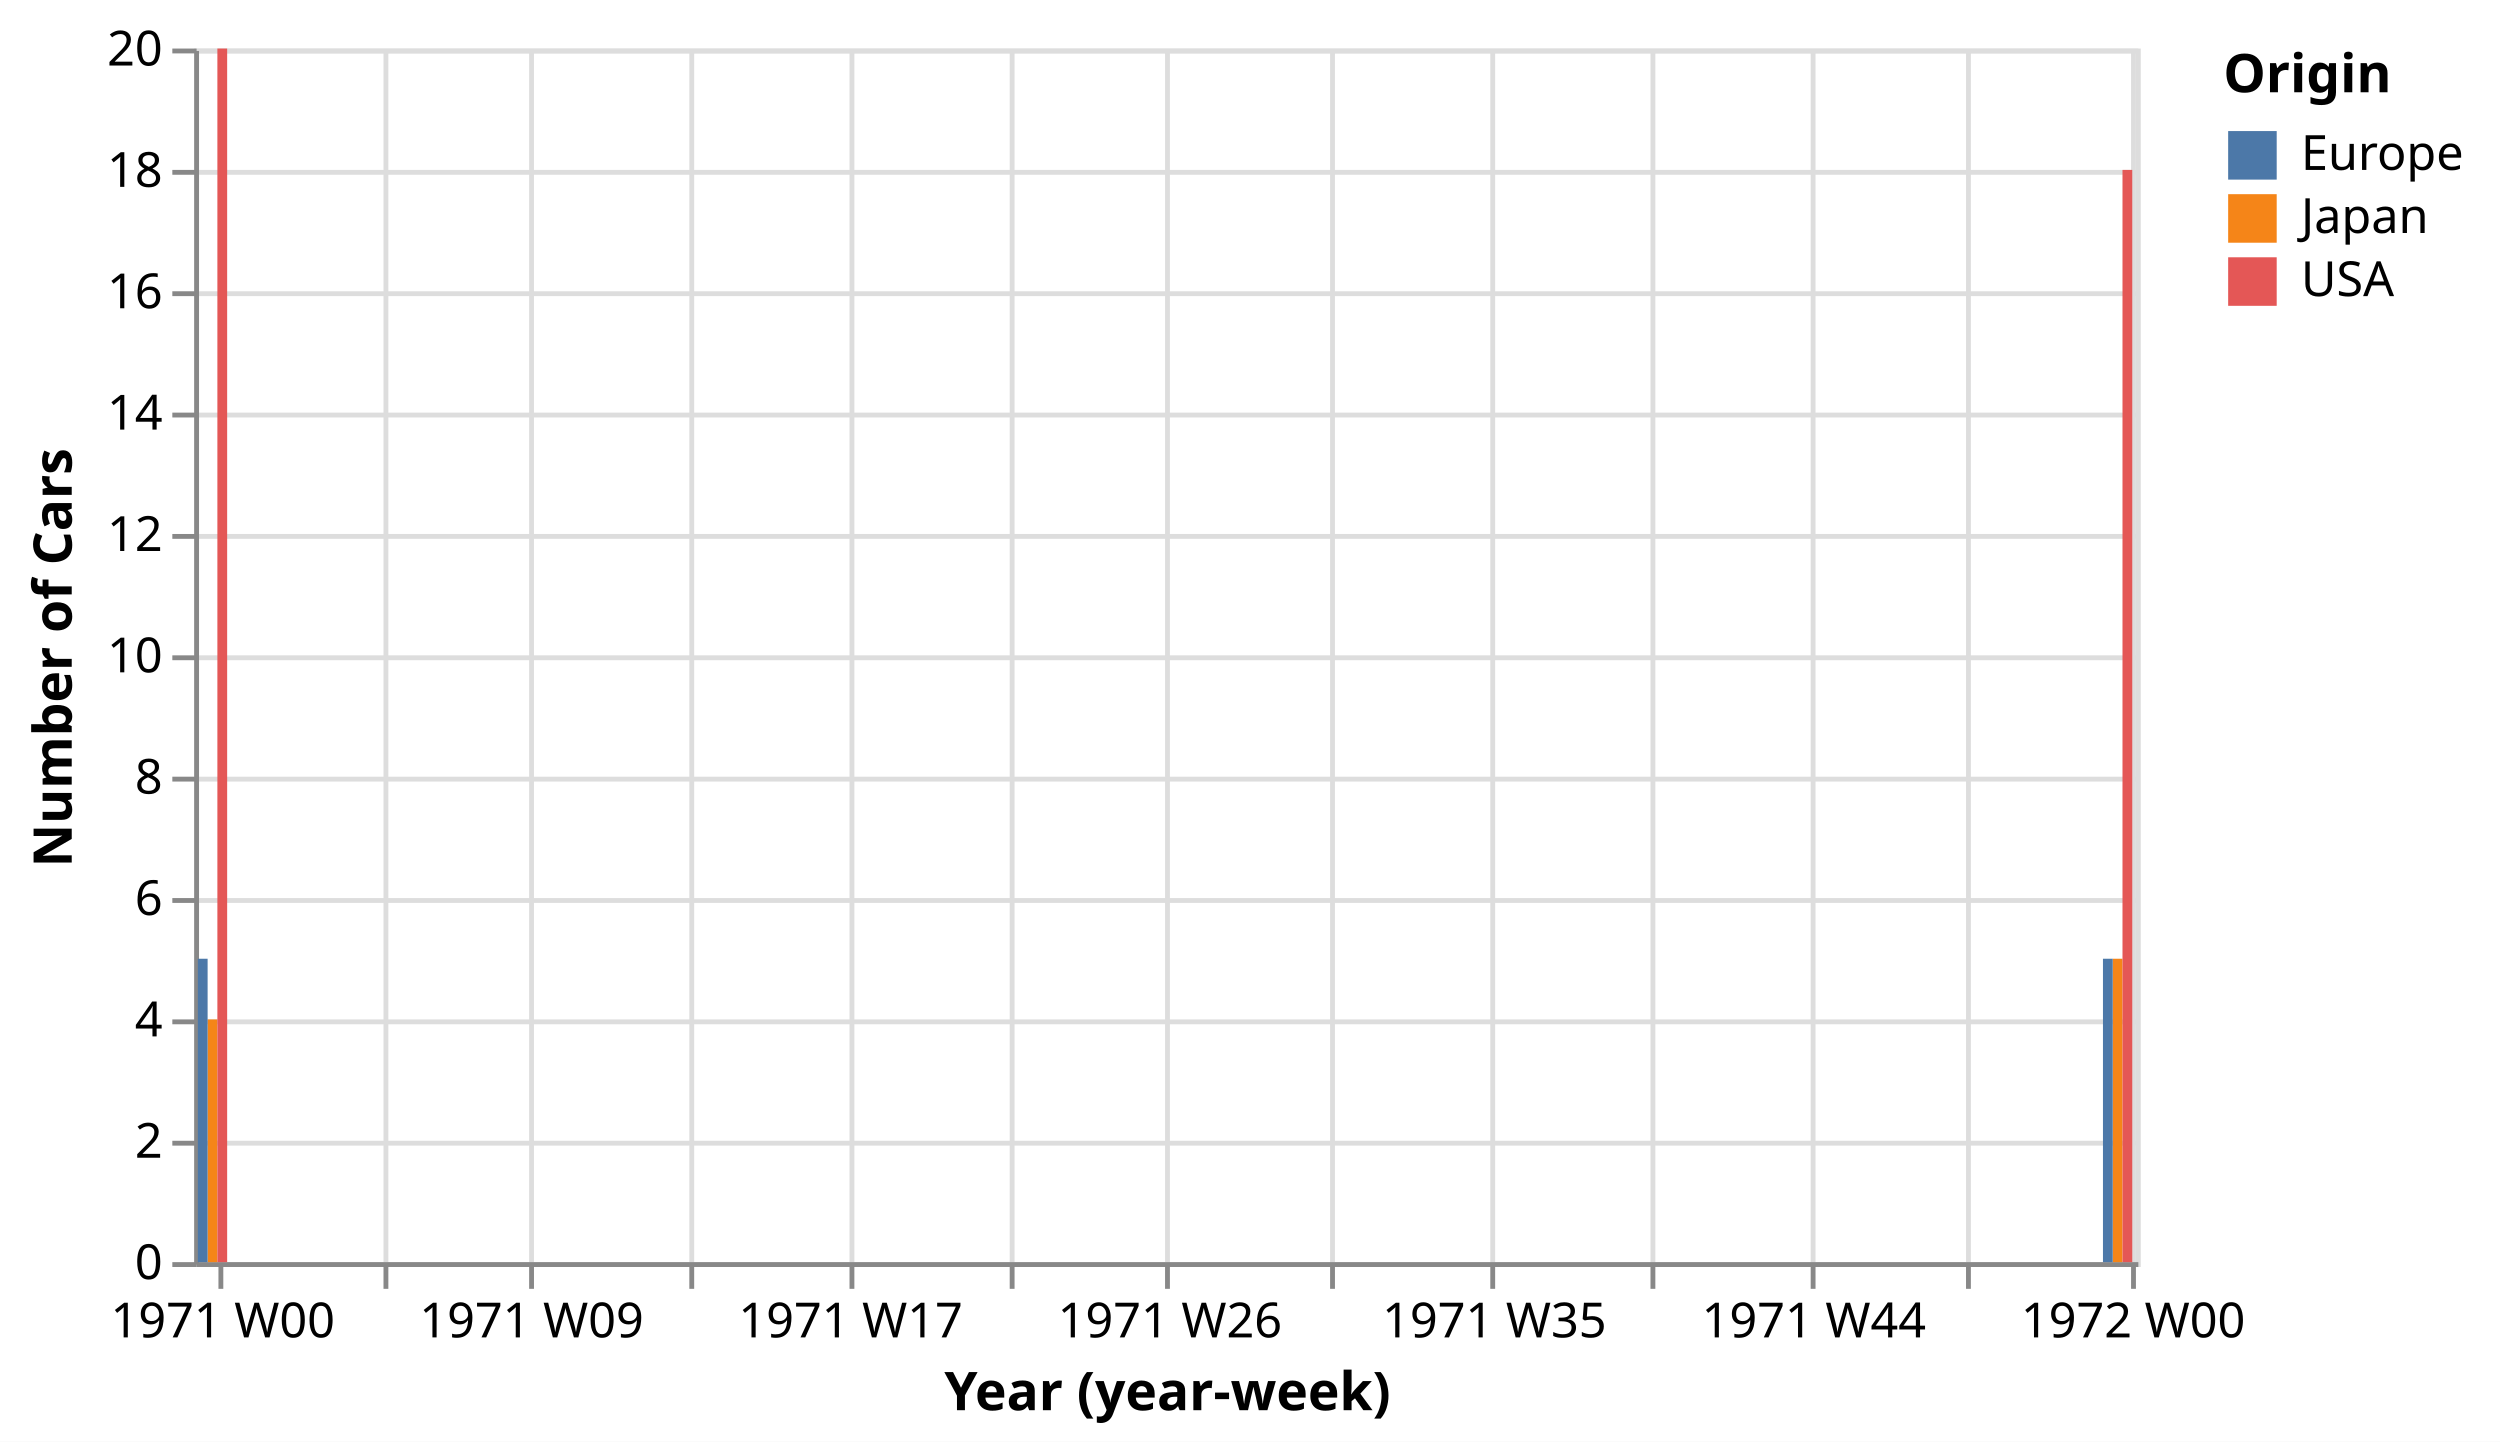
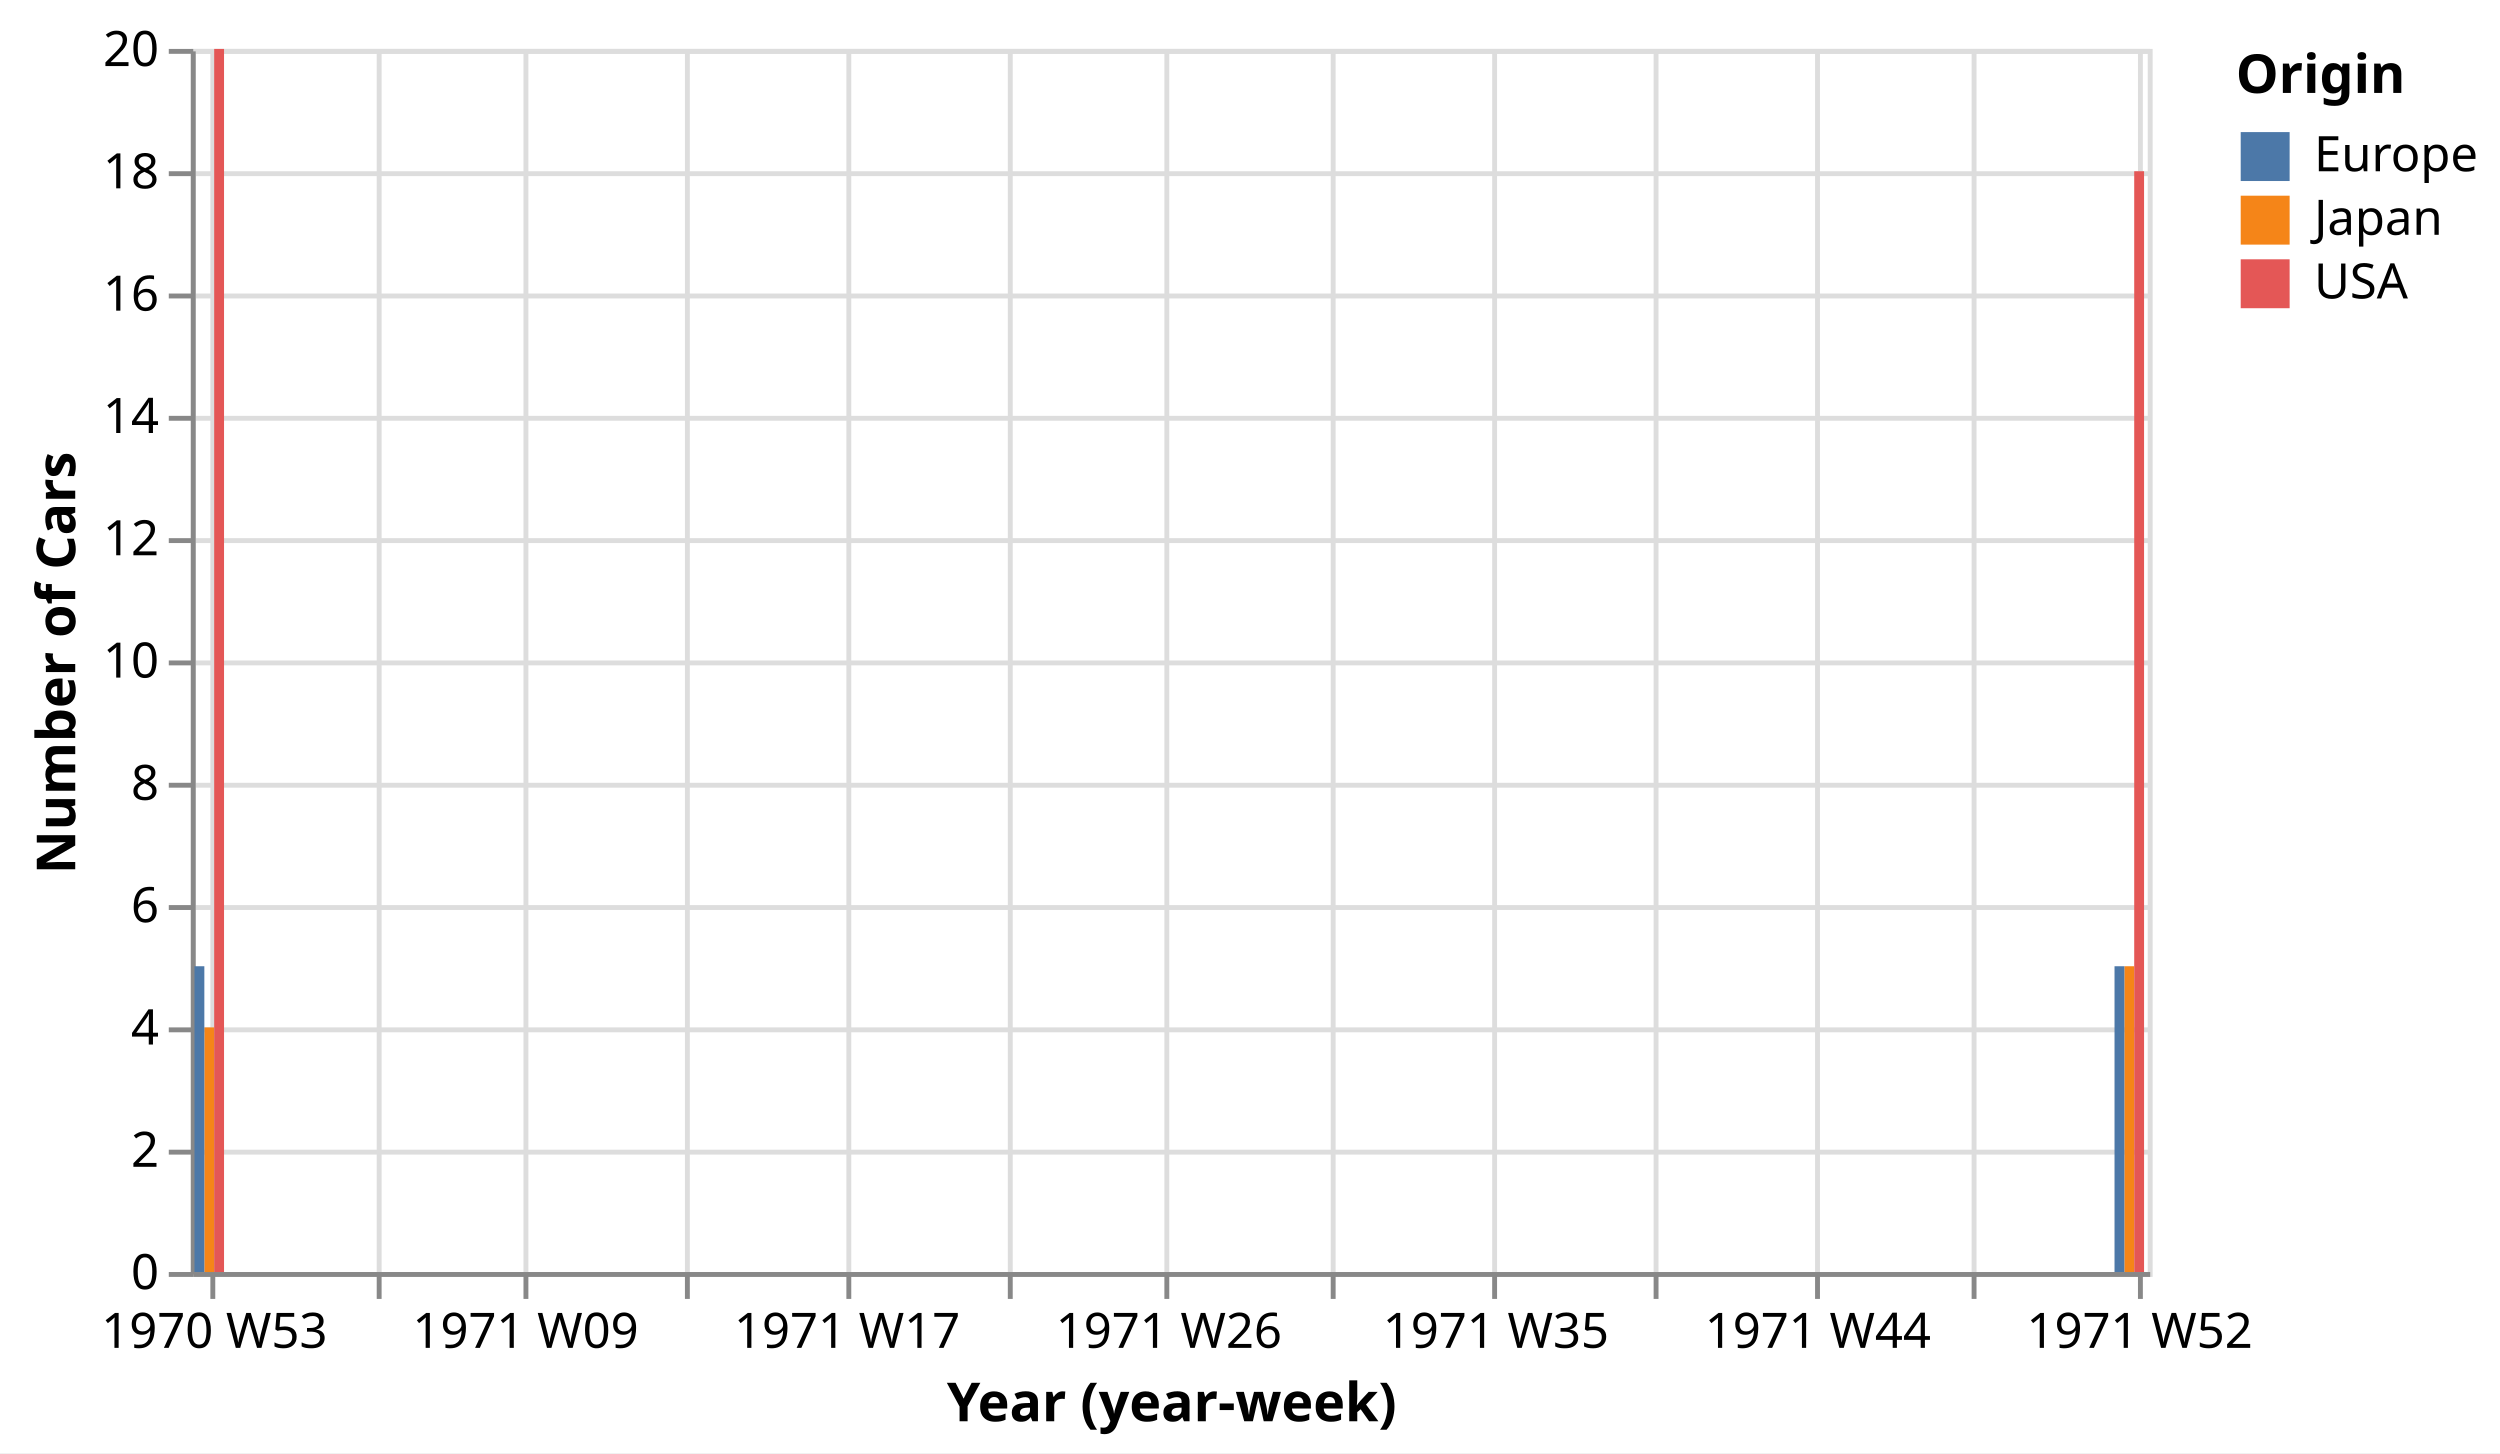
- <svg xmlns="http://www.w3.org/2000/svg" version="1.1" class="marks" width="515" height="297" viewBox="0 0 515 297">
-   <rect width="515" height="297" fill="white" />
-   <g fill="none" stroke-miterlimit="10" transform="translate(40,10)">
+ <svg xmlns="http://www.w3.org/2000/svg" version="1.1" class="marks" width="511" height="297" viewBox="0 0 511 297">
+   <rect width="511" height="297" fill="white" />
+   <g fill="none" stroke-miterlimit="10" transform="translate(39,10)">
    <g class="mark-group role-frame root" role="graphics-object" aria-roledescription="group mark container">
      <g transform="translate(0,0)">
        <path class="background" aria-hidden="true" d="M0.5,0.5h400v250h-400Z" stroke="#ddd" />
        <g>
          <g class="mark-group role-axis" aria-hidden="true">
            <g transform="translate(0.5,250.5)">
              <path class="background" aria-hidden="true" d="M0,0h0v0h0Z" pointer-events="none" />
              <g>
                <g class="mark-rule role-axis-grid" pointer-events="none">
-                   <line transform="translate(5,-250)" x2="0" y2="250" stroke="#ddd" stroke-width="1" opacity="1" />
-                   <line transform="translate(39,-250)" x2="0" y2="250" stroke="#ddd" stroke-width="1" opacity="1" />
-                   <line transform="translate(69,-250)" x2="0" y2="250" stroke="#ddd" stroke-width="1" opacity="1" />
-                   <line transform="translate(102,-250)" x2="0" y2="250" stroke="#ddd" stroke-width="1" opacity="1" />
-                   <line transform="translate(135,-250)" x2="0" y2="250" stroke="#ddd" stroke-width="1" opacity="1" />
-                   <line transform="translate(168,-250)" x2="0" y2="250" stroke="#ddd" stroke-width="1" opacity="1" />
-                   <line transform="translate(200,-250)" x2="0" y2="250" stroke="#ddd" stroke-width="1" opacity="1" />
-                   <line transform="translate(234,-250)" x2="0" y2="250" stroke="#ddd" stroke-width="1" opacity="1" />
-                   <line transform="translate(267,-250)" x2="0" y2="250" stroke="#ddd" stroke-width="1" opacity="1" />
-                   <line transform="translate(300,-250)" x2="0" y2="250" stroke="#ddd" stroke-width="1" opacity="1" />
-                   <line transform="translate(333,-250)" x2="0" y2="250" stroke="#ddd" stroke-width="1" opacity="1" />
-                   <line transform="translate(365,-250)" x2="0" y2="250" stroke="#ddd" stroke-width="1" opacity="1" />
-                   <line transform="translate(399,-250)" x2="0" y2="250" stroke="#ddd" stroke-width="1" opacity="1" />
+                   <line transform="translate(4,-250)" x2="0" y2="250" stroke="#ddd" stroke-width="1" opacity="1" />
+                   <line transform="translate(38,-250)" x2="0" y2="250" stroke="#ddd" stroke-width="1" opacity="1" />
+                   <line transform="translate(68,-250)" x2="0" y2="250" stroke="#ddd" stroke-width="1" opacity="1" />
+                   <line transform="translate(101,-250)" x2="0" y2="250" stroke="#ddd" stroke-width="1" opacity="1" />
+                   <line transform="translate(134,-250)" x2="0" y2="250" stroke="#ddd" stroke-width="1" opacity="1" />
+                   <line transform="translate(167,-250)" x2="0" y2="250" stroke="#ddd" stroke-width="1" opacity="1" />
+                   <line transform="translate(199,-250)" x2="0" y2="250" stroke="#ddd" stroke-width="1" opacity="1" />
+                   <line transform="translate(233,-250)" x2="0" y2="250" stroke="#ddd" stroke-width="1" opacity="1" />
+                   <line transform="translate(266,-250)" x2="0" y2="250" stroke="#ddd" stroke-width="1" opacity="1" />
+                   <line transform="translate(299,-250)" x2="0" y2="250" stroke="#ddd" stroke-width="1" opacity="1" />
+                   <line transform="translate(332,-250)" x2="0" y2="250" stroke="#ddd" stroke-width="1" opacity="1" />
+                   <line transform="translate(364,-250)" x2="0" y2="250" stroke="#ddd" stroke-width="1" opacity="1" />
+                   <line transform="translate(398,-250)" x2="0" y2="250" stroke="#ddd" stroke-width="1" opacity="1" />
                </g>
              </g>
              <path class="foreground" aria-hidden="true" d="" pointer-events="none" display="none" />
            </g>
          </g>
          <g class="mark-group role-axis" aria-hidden="true">
            <g transform="translate(0.5,0.5)">
              <path class="background" aria-hidden="true" d="M0,0h0v0h0Z" pointer-events="none" />
              <g>
                <g class="mark-rule role-axis-grid" pointer-events="none">
                  <line transform="translate(0,250)" x2="400" y2="0" stroke="#ddd" stroke-width="1" opacity="1" />
                  <line transform="translate(0,225)" x2="400" y2="0" stroke="#ddd" stroke-width="1" opacity="1" />
                  <line transform="translate(0,200)" x2="400" y2="0" stroke="#ddd" stroke-width="1" opacity="1" />
                  <line transform="translate(0,175)" x2="400" y2="0" stroke="#ddd" stroke-width="1" opacity="1" />
                  <line transform="translate(0,150)" x2="400" y2="0" stroke="#ddd" stroke-width="1" opacity="1" />
                  <line transform="translate(0,125)" x2="400" y2="0" stroke="#ddd" stroke-width="1" opacity="1" />
                  <line transform="translate(0,100)" x2="400" y2="0" stroke="#ddd" stroke-width="1" opacity="1" />
                  <line transform="translate(0,75)" x2="400" y2="0" stroke="#ddd" stroke-width="1" opacity="1" />
                  <line transform="translate(0,50)" x2="400" y2="0" stroke="#ddd" stroke-width="1" opacity="1" />
                  <line transform="translate(0,25)" x2="400" y2="0" stroke="#ddd" stroke-width="1" opacity="1" />
                  <line transform="translate(0,0)" x2="400" y2="0" stroke="#ddd" stroke-width="1" opacity="1" />
                </g>
              </g>
              <path class="foreground" aria-hidden="true" d="" pointer-events="none" display="none" />
            </g>
          </g>
-           <g class="mark-group role-axis" role="graphics-symbol" aria-roledescription="axis" aria-label="X-axis titled 'Year (year-week)' for a time scale with values from 1970 W52 to 1972 W01">
+           <g class="mark-group role-axis" role="graphics-symbol" aria-roledescription="axis" aria-label="X-axis titled 'Year (year-week)' for a time scale with values from 1970 W53 to 1972 W01">
            <g transform="translate(0.5,250.5)">
              <path class="background" aria-hidden="true" d="M0,0h0v0h0Z" pointer-events="none" />
              <g>
                <g class="mark-rule role-axis-tick" pointer-events="none">
-                   <line transform="translate(5,0)" x2="0" y2="5" stroke="#888" stroke-width="1" opacity="1" />
-                   <line transform="translate(39,0)" x2="0" y2="5" stroke="#888" stroke-width="1" opacity="1" />
-                   <line transform="translate(69,0)" x2="0" y2="5" stroke="#888" stroke-width="1" opacity="1" />
-                   <line transform="translate(102,0)" x2="0" y2="5" stroke="#888" stroke-width="1" opacity="1" />
-                   <line transform="translate(135,0)" x2="0" y2="5" stroke="#888" stroke-width="1" opacity="1" />
-                   <line transform="translate(168,0)" x2="0" y2="5" stroke="#888" stroke-width="1" opacity="1" />
-                   <line transform="translate(200,0)" x2="0" y2="5" stroke="#888" stroke-width="1" opacity="1" />
-                   <line transform="translate(234,0)" x2="0" y2="5" stroke="#888" stroke-width="1" opacity="1" />
-                   <line transform="translate(267,0)" x2="0" y2="5" stroke="#888" stroke-width="1" opacity="1" />
-                   <line transform="translate(300,0)" x2="0" y2="5" stroke="#888" stroke-width="1" opacity="1" />
-                   <line transform="translate(333,0)" x2="0" y2="5" stroke="#888" stroke-width="1" opacity="1" />
-                   <line transform="translate(365,0)" x2="0" y2="5" stroke="#888" stroke-width="1" opacity="1" />
-                   <line transform="translate(399,0)" x2="0" y2="5" stroke="#888" stroke-width="1" opacity="1" />
+                   <line transform="translate(4,0)" x2="0" y2="5" stroke="#888" stroke-width="1" opacity="1" />
+                   <line transform="translate(38,0)" x2="0" y2="5" stroke="#888" stroke-width="1" opacity="1" />
+                   <line transform="translate(68,0)" x2="0" y2="5" stroke="#888" stroke-width="1" opacity="1" />
+                   <line transform="translate(101,0)" x2="0" y2="5" stroke="#888" stroke-width="1" opacity="1" />
+                   <line transform="translate(134,0)" x2="0" y2="5" stroke="#888" stroke-width="1" opacity="1" />
+                   <line transform="translate(167,0)" x2="0" y2="5" stroke="#888" stroke-width="1" opacity="1" />
+                   <line transform="translate(199,0)" x2="0" y2="5" stroke="#888" stroke-width="1" opacity="1" />
+                   <line transform="translate(233,0)" x2="0" y2="5" stroke="#888" stroke-width="1" opacity="1" />
+                   <line transform="translate(266,0)" x2="0" y2="5" stroke="#888" stroke-width="1" opacity="1" />
+                   <line transform="translate(299,0)" x2="0" y2="5" stroke="#888" stroke-width="1" opacity="1" />
+                   <line transform="translate(332,0)" x2="0" y2="5" stroke="#888" stroke-width="1" opacity="1" />
+                   <line transform="translate(364,0)" x2="0" y2="5" stroke="#888" stroke-width="1" opacity="1" />
+                   <line transform="translate(398,0)" x2="0" y2="5" stroke="#888" stroke-width="1" opacity="1" />
                </g>
                <g class="mark-text role-axis-label" pointer-events="none">
-                   <text text-anchor="middle" transform="translate(5.390836,15)" font-family="sans-serif" font-size="10px" fill="#000" opacity="1">1971 W00</text>
-                   <text text-anchor="middle" transform="translate(38.81402,15)" font-family="sans-serif" font-size="10px" fill="#000" opacity="0">1971 W05</text>
-                   <text text-anchor="middle" transform="translate(69.0027,15)" font-family="sans-serif" font-size="10px" fill="#000" opacity="1">1971 W09</text>
-                   <text text-anchor="middle" transform="translate(102.4259,15)" font-family="sans-serif" font-size="10px" fill="#000" opacity="0">1971 W13</text>
-                   <text text-anchor="middle" transform="translate(134.726,15)" font-family="sans-serif" font-size="10px" fill="#000" opacity="1">1971 W17</text>
-                   <text text-anchor="middle" transform="translate(168.1491,15)" font-family="sans-serif" font-size="10px" fill="#000" opacity="0">1971 W22</text>
-                   <text text-anchor="middle" transform="translate(200.4942,15)" font-family="sans-serif" font-size="10px" fill="#000" opacity="1">1971 W26</text>
-                   <text text-anchor="middle" transform="translate(233.9173,15)" font-family="sans-serif" font-size="10px" fill="#000" opacity="0">1971 W31</text>
-                   <text text-anchor="middle" transform="translate(267.3405,15)" font-family="sans-serif" font-size="10px" fill="#000" opacity="1">1971 W35</text>
-                   <text text-anchor="middle" transform="translate(299.6855,15)" font-family="sans-serif" font-size="10px" fill="#000" opacity="0">1971 W39</text>
-                   <text text-anchor="middle" transform="translate(333.1536,15)" font-family="sans-serif" font-size="10px" fill="#000" opacity="1">1971 W44</text>
-                   <text text-anchor="middle" transform="translate(365.4987,15)" font-family="sans-serif" font-size="10px" fill="#000" opacity="0">1971 W48</text>
-                   <text text-anchor="middle" transform="translate(398.9218,15)" font-family="sans-serif" font-size="10px" fill="#000" opacity="1">1972 W00</text>
+                   <text text-anchor="middle" transform="translate(4.312668,15)" font-family="sans-serif" font-size="10px" fill="#000" opacity="1">1970 W53</text>
+                   <text text-anchor="middle" transform="translate(37.73585,15)" font-family="sans-serif" font-size="10px" fill="#000" opacity="0">1971 W05</text>
+                   <text text-anchor="middle" transform="translate(67.92453,15)" font-family="sans-serif" font-size="10px" fill="#000" opacity="1">1971 W09</text>
+                   <text text-anchor="middle" transform="translate(101.3477,15)" font-family="sans-serif" font-size="10px" fill="#000" opacity="0">1971 W13</text>
+                   <text text-anchor="middle" transform="translate(133.6478,15)" font-family="sans-serif" font-size="10px" fill="#000" opacity="1">1971 W17</text>
+                   <text text-anchor="middle" transform="translate(167.071,15)" font-family="sans-serif" font-size="10px" fill="#000" opacity="0">1971 W22</text>
+                   <text text-anchor="middle" transform="translate(199.416,15)" font-family="sans-serif" font-size="10px" fill="#000" opacity="1">1971 W26</text>
+                   <text text-anchor="middle" transform="translate(232.8392,15)" font-family="sans-serif" font-size="10px" fill="#000" opacity="0">1971 W30</text>
+                   <text text-anchor="middle" transform="translate(266.2624,15)" font-family="sans-serif" font-size="10px" fill="#000" opacity="1">1971 W35</text>
+                   <text text-anchor="middle" transform="translate(298.6074,15)" font-family="sans-serif" font-size="10px" fill="#000" opacity="0">1971 W39</text>
+                   <text text-anchor="middle" transform="translate(332.0755,15)" font-family="sans-serif" font-size="10px" fill="#000" opacity="1">1971 W44</text>
+                   <text text-anchor="middle" transform="translate(364.4205,15)" font-family="sans-serif" font-size="10px" fill="#000" opacity="0">1971 W48</text>
+                   <text text-anchor="middle" transform="translate(397.8437,15)" font-family="sans-serif" font-size="10px" fill="#000" opacity="1">1971 W52</text>
                </g>
                <g class="mark-rule role-axis-domain" pointer-events="none">
                  <line transform="translate(0,0)" x2="400" y2="0" stroke="#888" stroke-width="1" opacity="1" />
                </g>
                <g class="mark-text role-axis-title" pointer-events="none">
                  <text text-anchor="middle" transform="translate(200,30)" font-family="sans-serif" font-size="11px" font-weight="bold" fill="#000" opacity="1">Year (year-week)</text>
                </g>
              </g>
              <path class="foreground" aria-hidden="true" d="" pointer-events="none" display="none" />
            </g>
          </g>
          <g class="mark-group role-axis" role="graphics-symbol" aria-roledescription="axis" aria-label="Y-axis titled 'Number of Cars' for a linear scale with values from 0 to 20">
            <g transform="translate(0.5,0.5)">
              <path class="background" aria-hidden="true" d="M0,0h0v0h0Z" pointer-events="none" />
              <g>
                <g class="mark-rule role-axis-tick" pointer-events="none">
                  <line transform="translate(0,250)" x2="-5" y2="0" stroke="#888" stroke-width="1" opacity="1" />
                  <line transform="translate(0,225)" x2="-5" y2="0" stroke="#888" stroke-width="1" opacity="1" />
                  <line transform="translate(0,200)" x2="-5" y2="0" stroke="#888" stroke-width="1" opacity="1" />
                  <line transform="translate(0,175)" x2="-5" y2="0" stroke="#888" stroke-width="1" opacity="1" />
                  <line transform="translate(0,150)" x2="-5" y2="0" stroke="#888" stroke-width="1" opacity="1" />
                  <line transform="translate(0,125)" x2="-5" y2="0" stroke="#888" stroke-width="1" opacity="1" />
                  <line transform="translate(0,100)" x2="-5" y2="0" stroke="#888" stroke-width="1" opacity="1" />
                  <line transform="translate(0,75)" x2="-5" y2="0" stroke="#888" stroke-width="1" opacity="1" />
                  <line transform="translate(0,50)" x2="-5" y2="0" stroke="#888" stroke-width="1" opacity="1" />
                  <line transform="translate(0,25)" x2="-5" y2="0" stroke="#888" stroke-width="1" opacity="1" />
                  <line transform="translate(0,0)" x2="-5" y2="0" stroke="#888" stroke-width="1" opacity="1" />
                </g>
                <g class="mark-text role-axis-label" pointer-events="none">
                  <text text-anchor="end" transform="translate(-7,253)" font-family="sans-serif" font-size="10px" fill="#000" opacity="1">0</text>
                  <text text-anchor="end" transform="translate(-7,228)" font-family="sans-serif" font-size="10px" fill="#000" opacity="1">2</text>
                  <text text-anchor="end" transform="translate(-7,203)" font-family="sans-serif" font-size="10px" fill="#000" opacity="1">4</text>
                  <text text-anchor="end" transform="translate(-7,178)" font-family="sans-serif" font-size="10px" fill="#000" opacity="1">6</text>
                  <text text-anchor="end" transform="translate(-7,153)" font-family="sans-serif" font-size="10px" fill="#000" opacity="1">8</text>
                  <text text-anchor="end" transform="translate(-7,128)" font-family="sans-serif" font-size="10px" fill="#000" opacity="1">10</text>
                  <text text-anchor="end" transform="translate(-7,103)" font-family="sans-serif" font-size="10px" fill="#000" opacity="1">12</text>
                  <text text-anchor="end" transform="translate(-7,78)" font-family="sans-serif" font-size="10px" fill="#000" opacity="1">14</text>
                  <text text-anchor="end" transform="translate(-7,53)" font-family="sans-serif" font-size="10px" fill="#000" opacity="1">16</text>
                  <text text-anchor="end" transform="translate(-7,28)" font-family="sans-serif" font-size="10px" fill="#000" opacity="1">18</text>
                  <text text-anchor="end" transform="translate(-7,3)" font-family="sans-serif" font-size="10px" fill="#000" opacity="1">20</text>
                </g>
                <g class="mark-rule role-axis-domain" pointer-events="none">
                  <line transform="translate(0,250)" x2="0" y2="-250" stroke="#888" stroke-width="1" opacity="1" />
                </g>
                <g class="mark-text role-axis-title" pointer-events="none">
-                   <text text-anchor="middle" transform="translate(-23.72461,125) rotate(-90) translate(0,-2)" font-family="sans-serif" font-size="11px" font-weight="bold" fill="#000" opacity="1">Number of Cars</text>
+                   <text text-anchor="middle" transform="translate(-22.12305,125) rotate(-90) translate(0,-2)" font-family="sans-serif" font-size="11px" font-weight="bold" fill="#000" opacity="1">Number of Cars</text>
                </g>
              </g>
              <path class="foreground" aria-hidden="true" d="" pointer-events="none" display="none" />
            </g>
          </g>
          <g class="mark-rect role-mark marks" role="graphics-object" aria-roledescription="rect mark container">
-             <path aria-label="Year (year-week): 1970 W52; Number of Cars: 4; Origin: Japan" role="graphics-symbol" aria-roledescription="bar" d="M2.767,200h2.013v50h-2.013Z" fill="#f58518" />
-             <path aria-label="Year (year-week): 1970 W52; Number of Cars: 20; Origin: USA" role="graphics-symbol" aria-roledescription="bar" d="M4.78,0h2.013v250h-2.013Z" fill="#e45756" />
-             <path aria-label="Year (year-week): 1970 W52; Number of Cars: 5; Origin: Europe" role="graphics-symbol" aria-roledescription="bar" d="M0.755,187.5h2.013v62.5h-2.013Z" fill="#4c78a8" />
+             <path aria-label="Year (year-week): 1970 W53; Number of Cars: 4; Origin: Japan" role="graphics-symbol" aria-roledescription="bar" d="M2.767,200h2.013v50h-2.013Z" fill="#f58518" />
+             <path aria-label="Year (year-week): 1970 W53; Number of Cars: 20; Origin: USA" role="graphics-symbol" aria-roledescription="bar" d="M4.78,0h2.013v250h-2.013Z" fill="#e45756" />
+             <path aria-label="Year (year-week): 1970 W53; Number of Cars: 5; Origin: Europe" role="graphics-symbol" aria-roledescription="bar" d="M0.755,187.5h2.013v62.5h-2.013Z" fill="#4c78a8" />
            <path aria-label="Year (year-week): 1971 W52; Number of Cars: 5; Origin: Japan" role="graphics-symbol" aria-roledescription="bar" d="M395.22,187.5h2.013v62.5h-2.013Z" fill="#f58518" />
            <path aria-label="Year (year-week): 1971 W52; Number of Cars: 18; Origin: USA" role="graphics-symbol" aria-roledescription="bar" d="M397.233,25h2.013v225h-2.013Z" fill="#e45756" />
            <path aria-label="Year (year-week): 1971 W52; Number of Cars: 5; Origin: Europe" role="graphics-symbol" aria-roledescription="bar" d="M393.208,187.5h2.013v62.5h-2.013Z" fill="#4c78a8" />
          </g>
          <g class="mark-group role-legend" role="graphics-symbol" aria-roledescription="legend" aria-label="Symbol legend titled 'Origin' for fill color with 3 values: Europe, Japan, USA">
            <g transform="translate(418,0)">
-               <path class="background" aria-hidden="true" d="M0,0h52v53h-52Z" pointer-events="none" />
+               <path class="background" aria-hidden="true" d="M0,0h49v53h-49Z" pointer-events="none" />
              <g>
                <g class="mark-group role-legend-entry">
                  <g transform="translate(0,16)">
                    <path class="background" aria-hidden="true" d="M0,0h0v0h0Z" pointer-events="none" />
                    <g>
                      <g class="mark-group role-scope" role="graphics-object" aria-roledescription="group mark container">
                        <g transform="translate(0,0)">
-                           <path class="background" aria-hidden="true" d="M0,0h51.166v11h-51.166Z" pointer-events="none" opacity="1" />
+                           <path class="background" aria-hidden="true" d="M0,0h48.246v11h-48.246Z" pointer-events="none" opacity="1" />
                          <g>
                            <g class="mark-symbol role-legend-symbol" pointer-events="none">
                              <path transform="translate(6,6)" d="M-5,-5h10v10h-10Z" fill="#4c78a8" stroke-width="1.5" opacity="1" />
                            </g>
                            <g class="mark-text role-legend-label" pointer-events="none">
                              <text text-anchor="start" transform="translate(16,9)" font-family="sans-serif" font-size="10px" fill="#000" opacity="1">Europe</text>
                            </g>
                          </g>
                          <path class="foreground" aria-hidden="true" d="" pointer-events="none" display="none" />
                        </g>
                        <g transform="translate(0,13)">
-                           <path class="background" aria-hidden="true" d="M0,0h51.166v11h-51.166Z" pointer-events="none" opacity="1" />
+                           <path class="background" aria-hidden="true" d="M0,0h48.246v11h-48.246Z" pointer-events="none" opacity="1" />
                          <g>
                            <g class="mark-symbol role-legend-symbol" pointer-events="none">
                              <path transform="translate(6,6)" d="M-5,-5h10v10h-10Z" fill="#f58518" stroke-width="1.5" opacity="1" />
                            </g>
                            <g class="mark-text role-legend-label" pointer-events="none">
                              <text text-anchor="start" transform="translate(16,9)" font-family="sans-serif" font-size="10px" fill="#000" opacity="1">Japan</text>
                            </g>
                          </g>
                          <path class="foreground" aria-hidden="true" d="" pointer-events="none" display="none" />
                        </g>
                        <g transform="translate(0,26)">
-                           <path class="background" aria-hidden="true" d="M0,0h51.166v11h-51.166Z" pointer-events="none" opacity="1" />
+                           <path class="background" aria-hidden="true" d="M0,0h48.246v11h-48.246Z" pointer-events="none" opacity="1" />
                          <g>
                            <g class="mark-symbol role-legend-symbol" pointer-events="none">
                              <path transform="translate(6,6)" d="M-5,-5h10v10h-10Z" fill="#e45756" stroke-width="1.5" opacity="1" />
                            </g>
                            <g class="mark-text role-legend-label" pointer-events="none">
                              <text text-anchor="start" transform="translate(16,9)" font-family="sans-serif" font-size="10px" fill="#000" opacity="1">USA</text>
                            </g>
                          </g>
                          <path class="foreground" aria-hidden="true" d="" pointer-events="none" display="none" />
                        </g>
                      </g>
                    </g>
                    <path class="foreground" aria-hidden="true" d="" pointer-events="none" display="none" />
                  </g>
                </g>
                <g class="mark-text role-legend-title" pointer-events="none">
                  <text text-anchor="start" transform="translate(0,9)" font-family="sans-serif" font-size="11px" font-weight="bold" fill="#000" opacity="1">Origin</text>
                </g>
              </g>
              <path class="foreground" aria-hidden="true" d="" pointer-events="none" display="none" />
            </g>
          </g>
        </g>
        <path class="foreground" aria-hidden="true" d="" display="none" />
      </g>
    </g>
  </g>
</svg>
